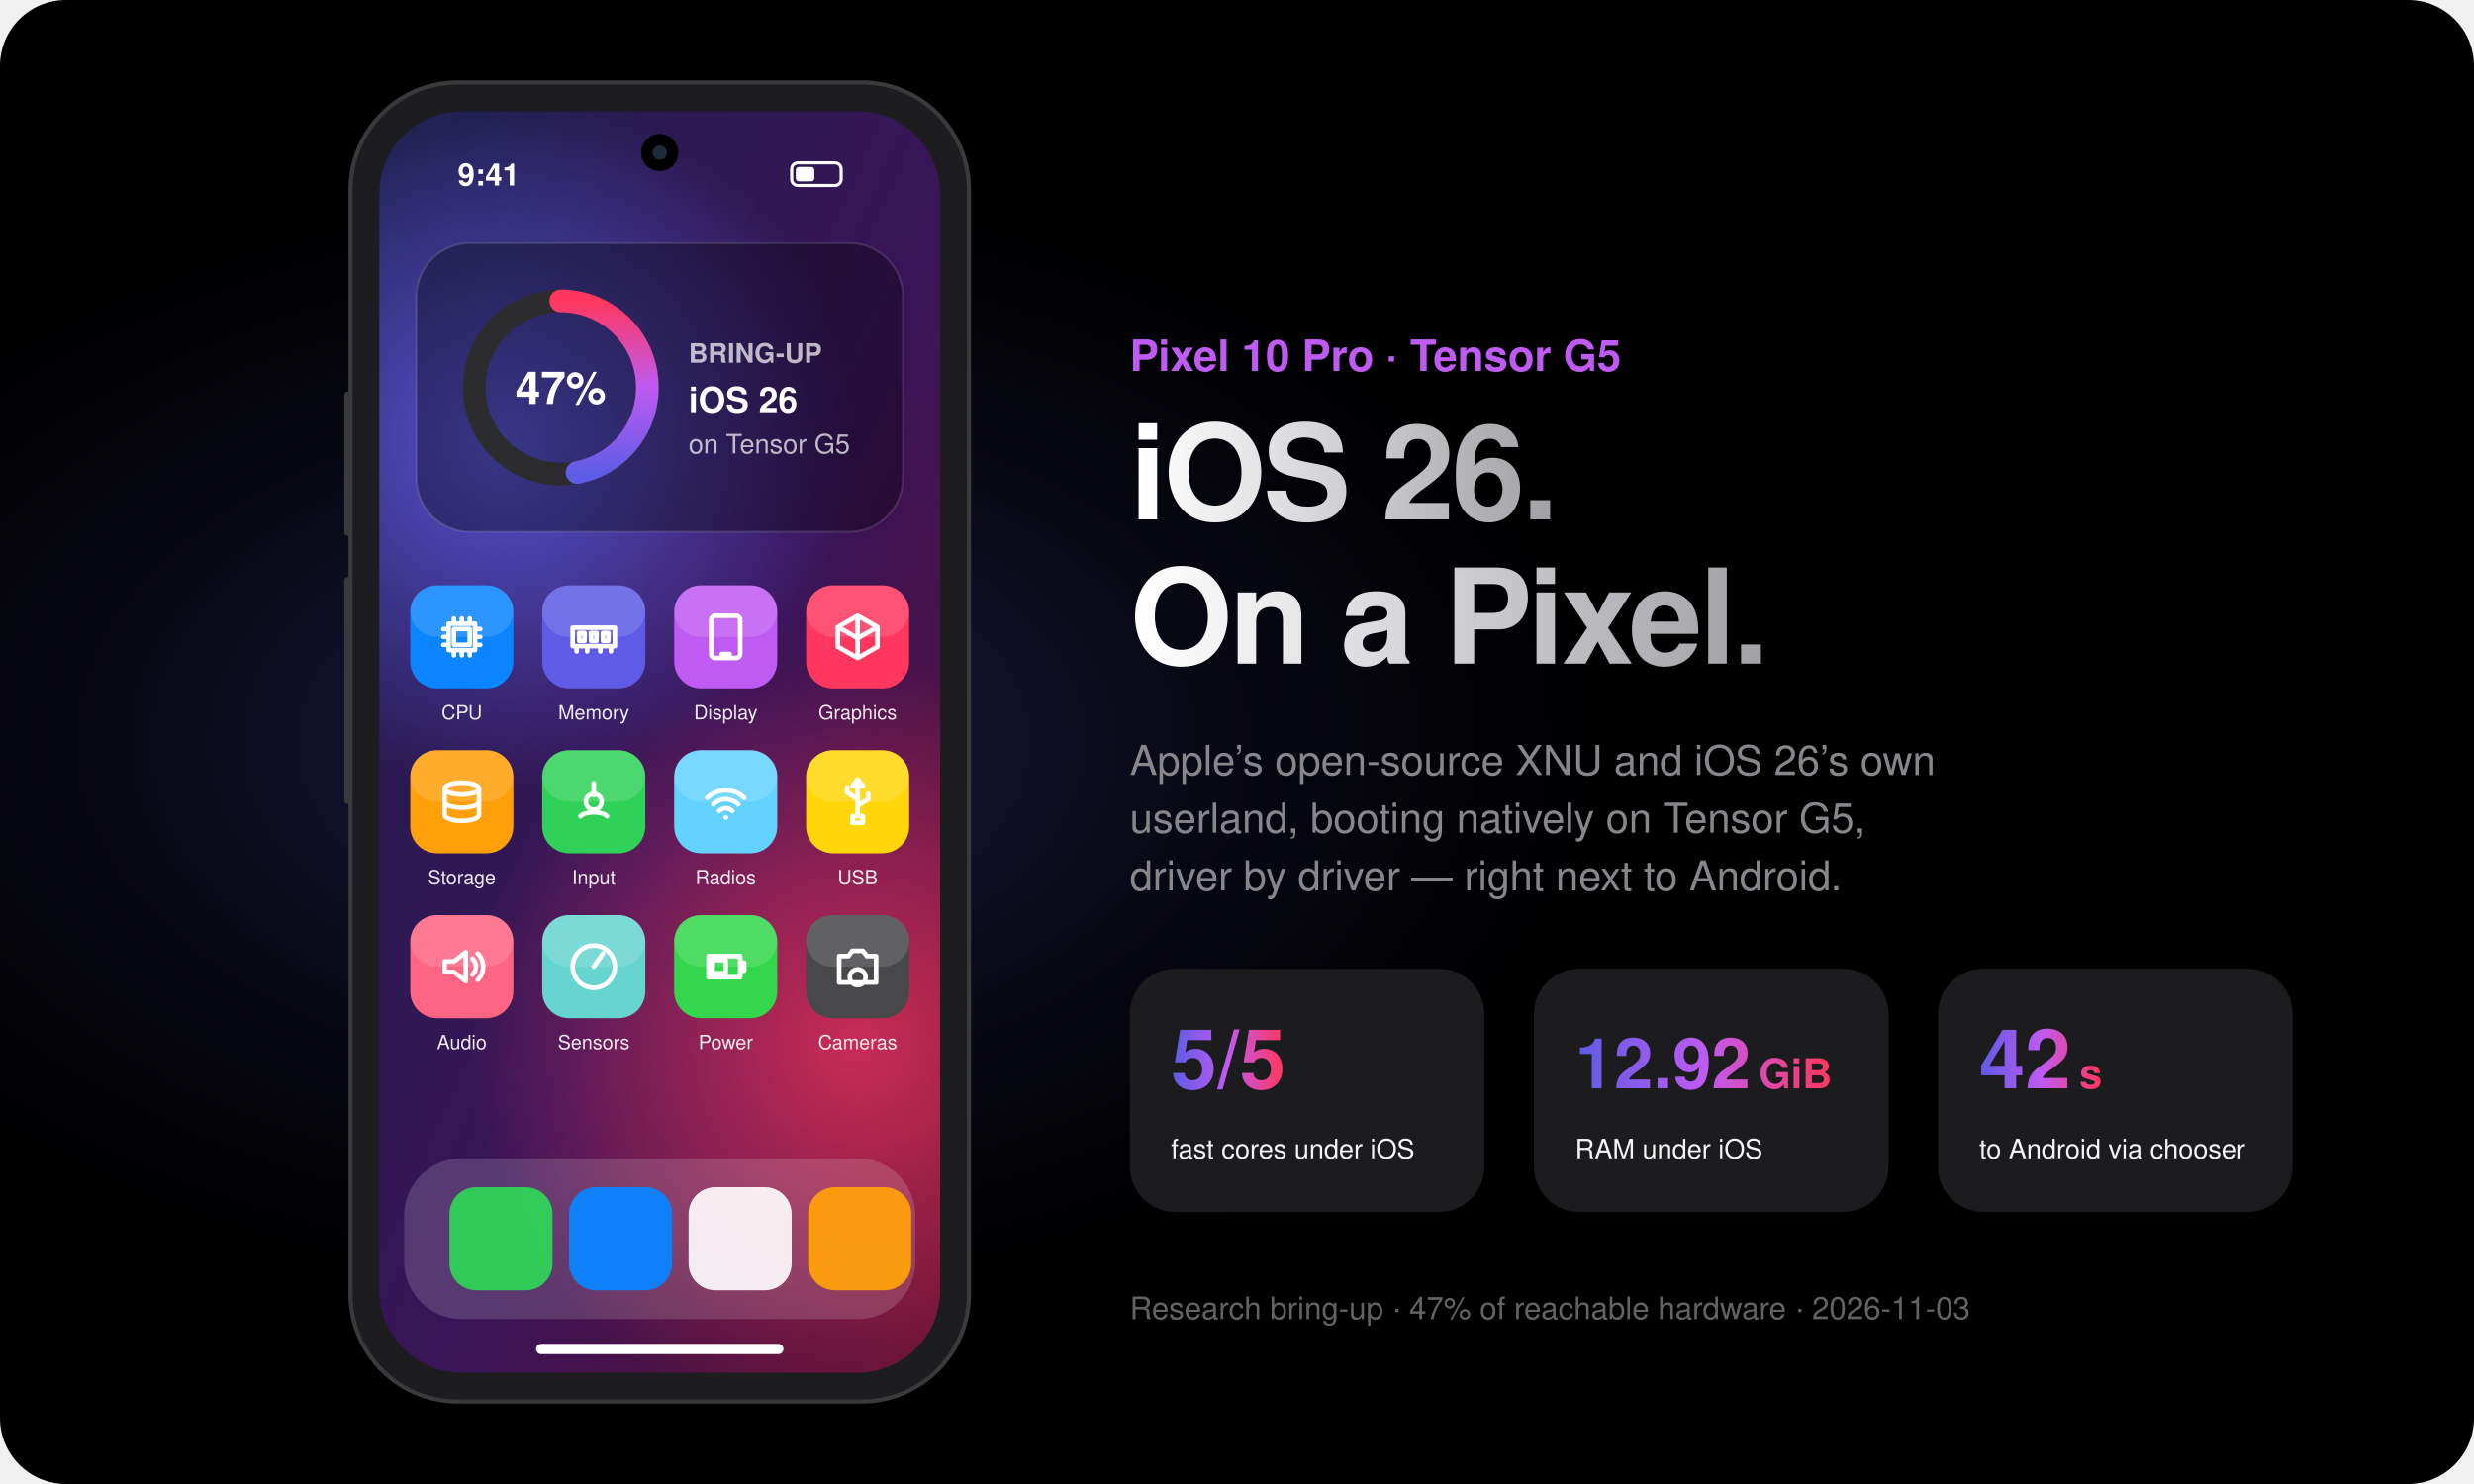
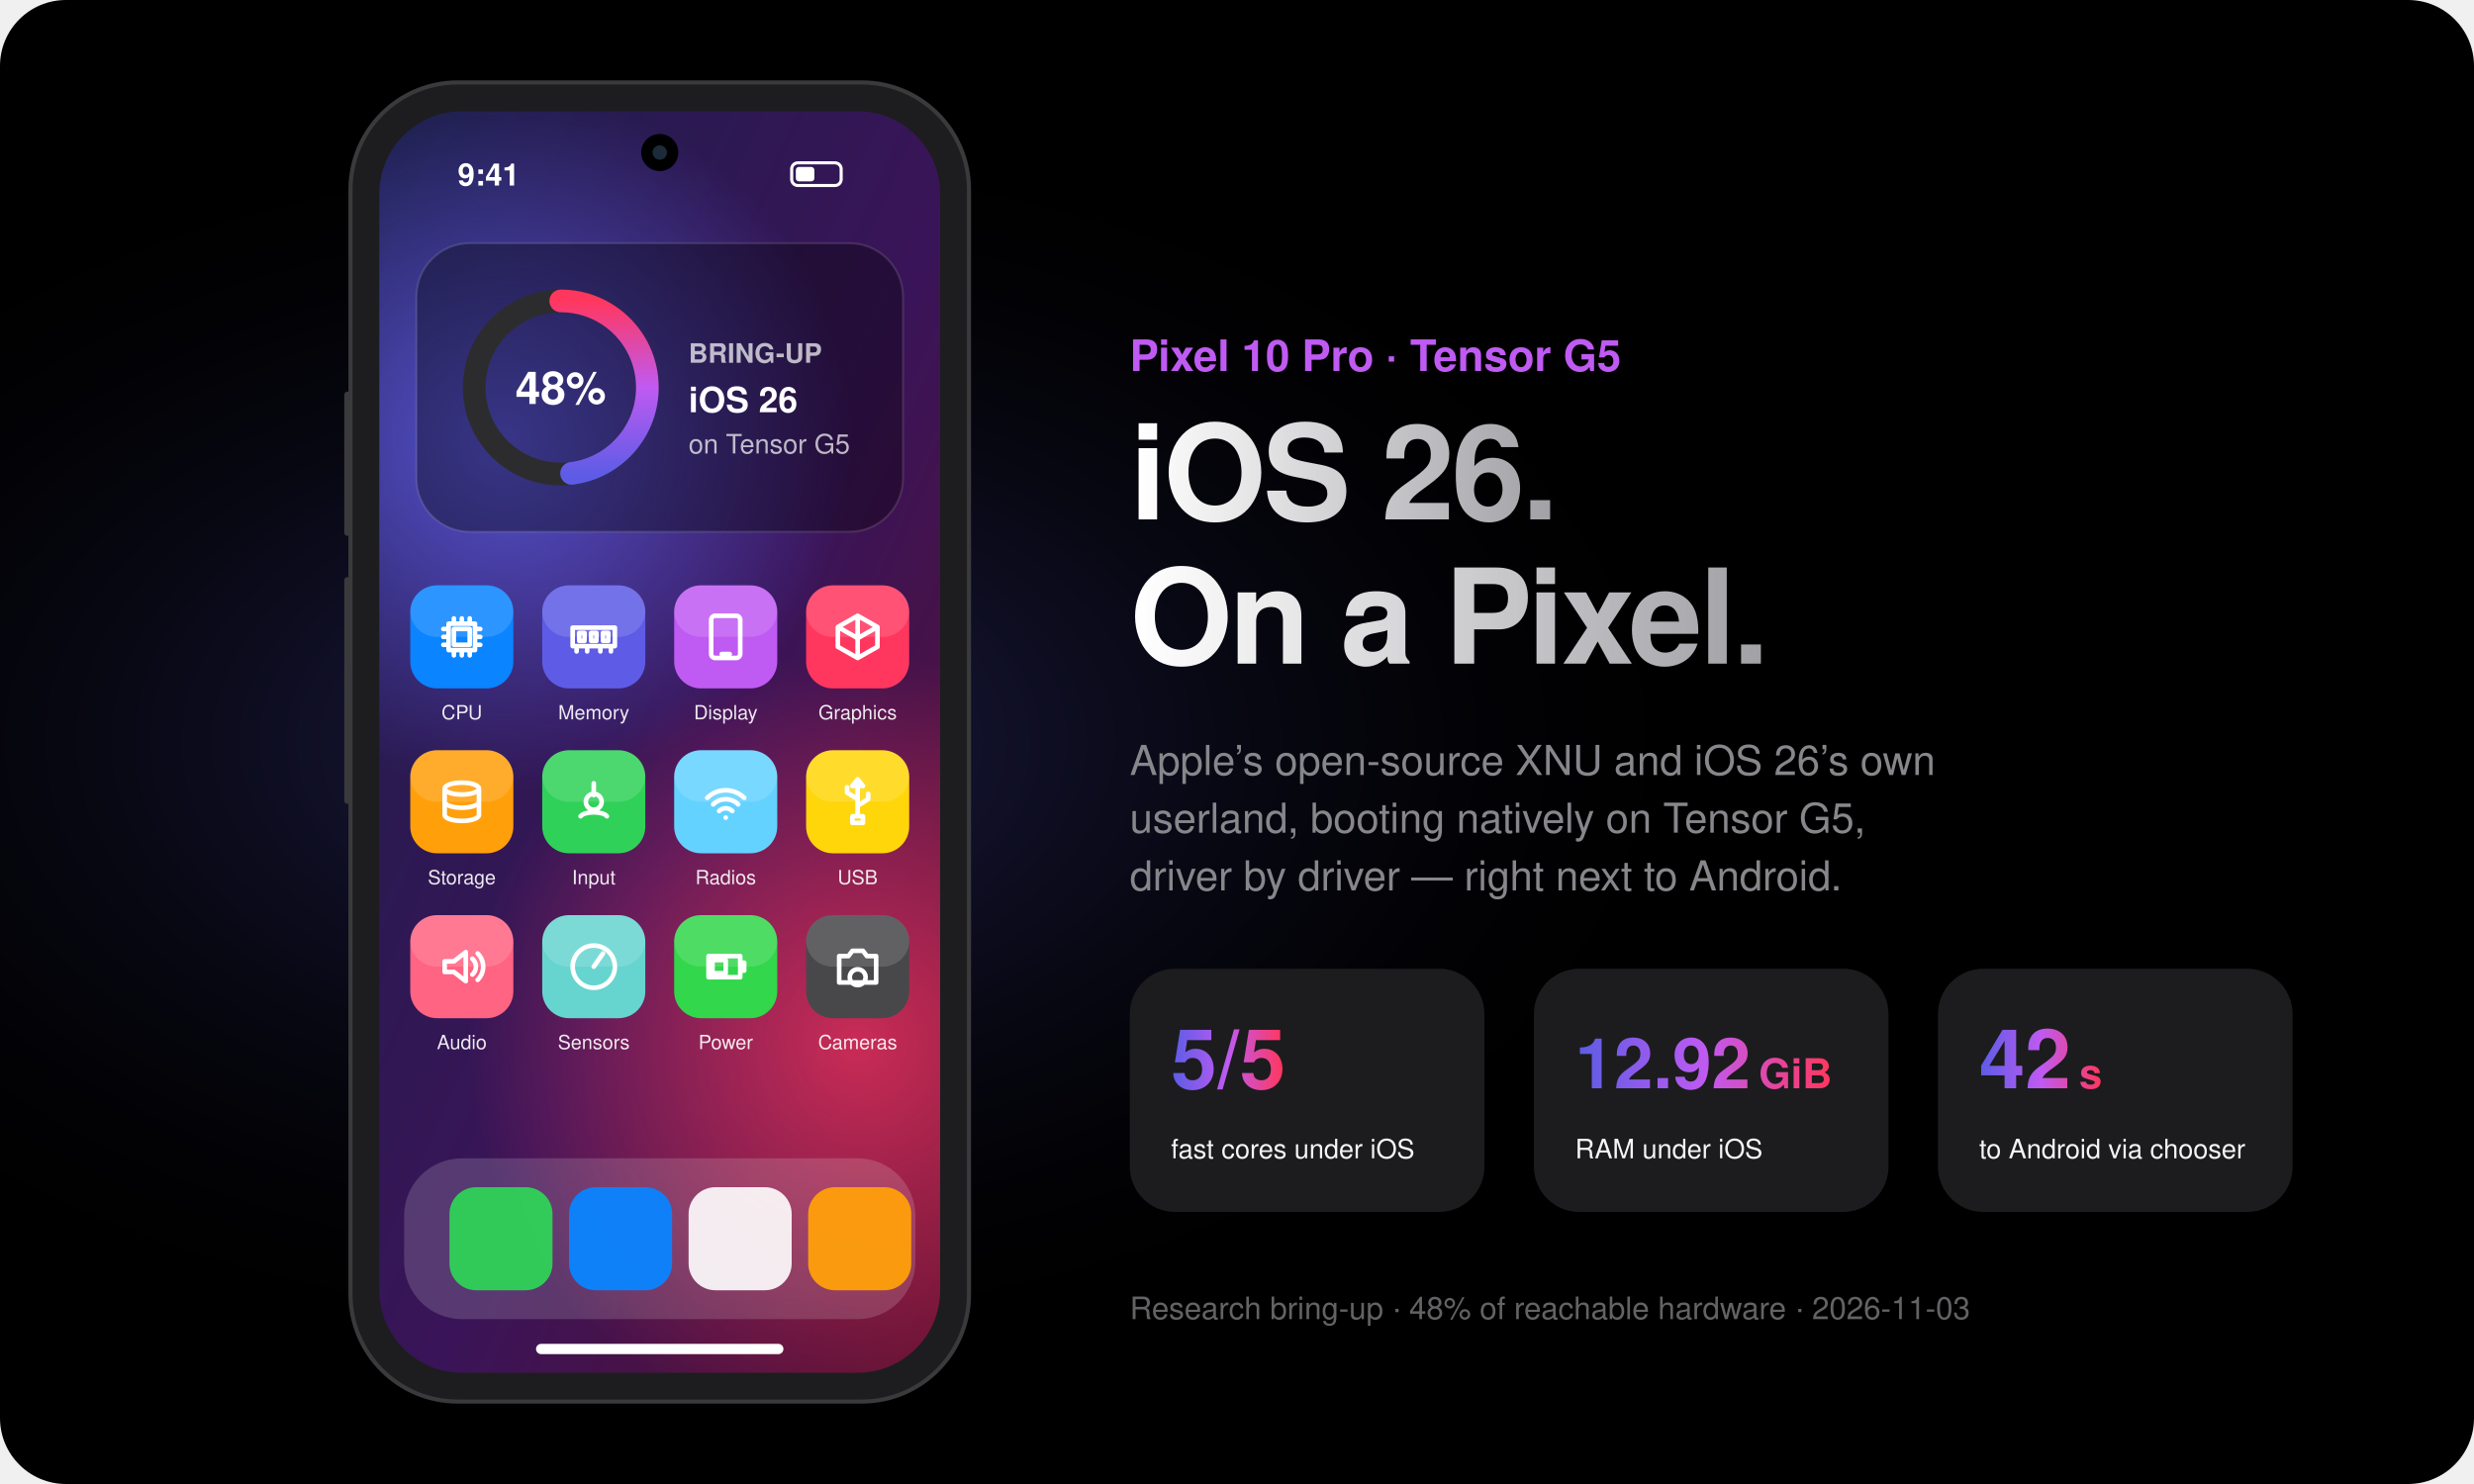
- <svg xmlns="http://www.w3.org/2000/svg" viewBox="0 0 1200 720" role="img" aria-label="iOS 26 on Pixel 10 Pro: 47 percent of reachable hardware">
+ <svg xmlns="http://www.w3.org/2000/svg" viewBox="0 0 1200 720" role="img" aria-label="iOS 26 on Pixel 10 Pro: 48 percent of reachable hardware">
  <defs>
    <linearGradient id="g" x1="0" y1="0" x2="1" y2="0">
      <stop offset="0" stop-color="#5e5ce6" />
      <stop offset=".5" stop-color="#bf5af2" />
      <stop offset="1" stop-color="#ff375f" />
    </linearGradient>
    <linearGradient id="wall" x1="0" y1="0" x2="1" y2="1">
      <stop offset="0" stop-color="#1b1f4b" />
      <stop offset=".55" stop-color="#3a1458" />
      <stop offset="1" stop-color="#5b0f2e" />
    </linearGradient>
    <radialGradient id="orb1">
      <stop offset="0" stop-color="#5e5ce6" stop-opacity=".85" />
      <stop offset="1" stop-color="#5e5ce6" stop-opacity="0" />
    </radialGradient>
    <radialGradient id="orb2">
      <stop offset="0" stop-color="#ff375f" stop-opacity=".7" />
      <stop offset="1" stop-color="#ff375f" stop-opacity="0" />
    </radialGradient>
    <radialGradient id="halo" cx=".27" cy=".5" r=".45">
      <stop offset="0" stop-color="#5e5ce6" stop-opacity=".35" />
      <stop offset="1" stop-color="#000" stop-opacity="0" />
    </radialGradient>
    <linearGradient id="t" x1="0" y1="0" x2="1" y2="0">
      <stop offset="0" stop-color="#fff" />
      <stop offset="1" stop-color="#a1a1a6" />
    </linearGradient>
  </defs>
  <rect width="1200" height="720" rx="32" fill="#000" />
  <rect width="1200" height="720" rx="32" fill="url(#halo)">
    <animate attributeName="opacity" values=".7;1;.7" dur="7s" repeatCount="indefinite" />
  </rect>
  <g>
    <rect x="170" y="40" width="300" height="640" rx="52" fill="#1d1d1f" stroke="#3a3a3c" stroke-width="2" />
    <rect x="167" y="190" width="3" height="70" rx="1.5" fill="#3a3a3c" />
    <rect x="167" y="280" width="3" height="110" rx="1.5" fill="#3a3a3c" />
    <clipPath id="scr">
      <rect x="184" y="54" width="272" height="612" rx="40" />
    </clipPath>
    <g clip-path="url(#scr)">
      <rect x="184" y="54" width="272" height="612" fill="url(#wall)" />
      <circle cx="244" cy="214" r="170" fill="url(#orb1)">
        <animate attributeName="cy" values="214;274;214" dur="11s" repeatCount="indefinite" />
      </circle>
      <circle cx="416" cy="506" r="190" fill="url(#orb2)">
        <animate attributeName="cx" values="416;356;416" dur="13s" repeatCount="indefinite" />
      </circle>
      <text font-family="-apple-system,BlinkMacSystemFont,'SF Pro Display','Helvetica Neue',Helvetica,Arial,sans-serif" x="222" y="90" font-size="15" font-weight="600" fill="#fff">9:41</text>
      <g fill="#fff">
        <rect x="384" y="79" width="24" height="11" rx="3" fill="none" stroke="#fff" stroke-width="1.5" />
        <rect x="386" y="81" width="9" height="7" rx="1.5" />
      </g>
      <g transform="translate(319 188)">
        <g>
          <animateTransform attributeName="transform" type="scale" values="0;0;1.08;1" keyTimes="0;0.788;0.936;1" dur="3.30s" fill="freeze" additive="sum" />
          <animate attributeName="opacity" values="0;0;1;1" keyTimes="0;0.788;0.936;1" dur="3.30s" fill="freeze" />
          <g transform="translate(-319 -188)">
            <rect x="202" y="118" width="236" height="140" rx="26" fill="#000" fill-opacity=".35" stroke="#fff" stroke-opacity=".12" />
            <circle cx="272" cy="188" r="42" fill="none" stroke="#2c2c2e" stroke-width="11" />
-             <circle cx="272" cy="188" r="42" fill="none" stroke="url(#g)" stroke-width="11" stroke-linecap="round" stroke-dasharray="263.9" stroke-dashoffset="139.9" transform="rotate(-90 272 188)">
-               <animate attributeName="stroke-dashoffset" values="263.9;263.9;139.9" keyTimes="0;0.652;1" calcMode="spline" keySplines="0 0 1 1;.3 .7 .2 1" dur="4.60s" fill="freeze" />
+             <circle cx="272" cy="188" r="42" fill="none" stroke="url(#g)" stroke-width="11" stroke-linecap="round" stroke-dasharray="263.9" stroke-dashoffset="137.2" transform="rotate(-90 272 188)">
+               <animate attributeName="stroke-dashoffset" values="263.9;263.9;137.2" keyTimes="0;0.652;1" calcMode="spline" keySplines="0 0 1 1;.3 .7 .2 1" dur="4.60s" fill="freeze" />
            </circle>
-             <text font-family="-apple-system,BlinkMacSystemFont,'SF Pro Display','Helvetica Neue',Helvetica,Arial,sans-serif" x="272" y="196" text-anchor="middle" font-size="22" font-weight="700" fill="#fff">47%</text>
+             <text font-family="-apple-system,BlinkMacSystemFont,'SF Pro Display','Helvetica Neue',Helvetica,Arial,sans-serif" x="272" y="196" text-anchor="middle" font-size="22" font-weight="700" fill="#fff">48%</text>
            <text font-family="-apple-system,BlinkMacSystemFont,'SF Pro Display','Helvetica Neue',Helvetica,Arial,sans-serif" x="334" y="176" font-size="13" font-weight="600" fill="#fff" fill-opacity=".7">BRING-UP</text>
            <text font-family="-apple-system,BlinkMacSystemFont,'SF Pro Display','Helvetica Neue',Helvetica,Arial,sans-serif" x="334" y="200" font-size="17" font-weight="700" fill="#fff">iOS 26</text>
            <text font-family="-apple-system,BlinkMacSystemFont,'SF Pro Display','Helvetica Neue',Helvetica,Arial,sans-serif" x="334" y="220" font-size="13" fill="#fff" fill-opacity=".7">on Tensor G5</text>
          </g>
        </g>
      </g>
      <g transform="translate(224.0 309.0)">
        <g>
          <animateTransform attributeName="transform" type="scale" values="0;0;1.08;1" keyTimes="0;0.825;0.947;1" dur="4.00s" fill="freeze" additive="sum" />
          <animate attributeName="opacity" values="0;0;1;1" keyTimes="0;0.825;0.947;1" dur="4.00s" fill="freeze" />
          <g transform="translate(-25.0 -25.0)">
            <rect width="50" height="50" rx="13" fill="#0a84ff" />
            <rect width="50" height="25.0" rx="13" fill="#fff" fill-opacity=".14" />
            <path d="M30 30h40v40H30z M38 38h24v24H38z M22 38h8M22 50h8M22 62h8M70 38h8M70 50h8M70 62h8M38 22v8M50 22v8M62 22v8M38 70v8M50 70v8M62 70v8" transform="translate(9 9) scale(.32)" fill="none" stroke="#fff" stroke-width="7" stroke-linecap="round" stroke-linejoin="round" />
          </g>
        </g>
      </g>
      <text font-family="-apple-system,BlinkMacSystemFont,'SF Pro Display','Helvetica Neue',Helvetica,Arial,sans-serif" x="224.0" y="349" text-anchor="middle" font-size="9.5" fill="#fff" fill-opacity=".9">CPU<animate attributeName="opacity" values="0;0;1" keyTimes="0;.85;1" dur="4.00s" fill="freeze" />
      </text>
      <g transform="translate(288.0 309.0)">
        <g>
          <animateTransform attributeName="transform" type="scale" values="0;0;1.08;1" keyTimes="0;0.828;0.948;1" dur="4.07s" fill="freeze" additive="sum" />
          <animate attributeName="opacity" values="0;0;1;1" keyTimes="0;0.828;0.948;1" dur="4.07s" fill="freeze" />
          <g transform="translate(-25.0 -25.0)">
            <rect width="50" height="50" rx="13" fill="#5e5ce6" />
            <rect width="50" height="25.0" rx="13" fill="#fff" fill-opacity=".14" />
            <path d="M18 36h64v28H18z M28 44h8v12h-8z M46 44h8v12h-8z M64 44h8v12h-8z M24 64v8M40 64v8M60 64v8M76 64v8" transform="translate(9 9) scale(.32)" fill="none" stroke="#fff" stroke-width="7" stroke-linecap="round" stroke-linejoin="round" />
          </g>
        </g>
      </g>
      <text font-family="-apple-system,BlinkMacSystemFont,'SF Pro Display','Helvetica Neue',Helvetica,Arial,sans-serif" x="288.0" y="349" text-anchor="middle" font-size="9.5" fill="#fff" fill-opacity=".9">Memory<animate attributeName="opacity" values="0;0;1" keyTimes="0;.85;1" dur="4.07s" fill="freeze" />
      </text>
      <g transform="translate(352.0 309.0)">
        <g>
          <animateTransform attributeName="transform" type="scale" values="0;0;1.08;1" keyTimes="0;0.831;0.949;1" dur="4.14s" fill="freeze" additive="sum" />
          <animate attributeName="opacity" values="0;0;1;1" keyTimes="0;0.831;0.949;1" dur="4.14s" fill="freeze" />
          <g transform="translate(-25.0 -25.0)">
            <rect width="50" height="50" rx="13" fill="#bf5af2" />
            <rect width="50" height="25.0" rx="13" fill="#fff" fill-opacity=".14" />
            <path d="M34 18h32a6 6 0 0 1 6 6v52a6 6 0 0 1-6 6H34a6 6 0 0 1-6-6V24a6 6 0 0 1 6-6z M44 76h12" transform="translate(9 9) scale(.32)" fill="none" stroke="#fff" stroke-width="7" stroke-linecap="round" stroke-linejoin="round" />
          </g>
        </g>
      </g>
      <text font-family="-apple-system,BlinkMacSystemFont,'SF Pro Display','Helvetica Neue',Helvetica,Arial,sans-serif" x="352.0" y="349" text-anchor="middle" font-size="9.5" fill="#fff" fill-opacity=".9">Display<animate attributeName="opacity" values="0;0;1" keyTimes="0;.85;1" dur="4.14s" fill="freeze" />
      </text>
      <g transform="translate(416.0 309.0)">
        <g>
          <animateTransform attributeName="transform" type="scale" values="0;0;1.08;1" keyTimes="0;0.834;0.950;1" dur="4.21s" fill="freeze" additive="sum" />
          <animate attributeName="opacity" values="0;0;1;1" keyTimes="0;0.834;0.950;1" dur="4.21s" fill="freeze" />
          <g transform="translate(-25.0 -25.0)">
            <rect width="50" height="50" rx="13" fill="#ff375f" />
            <rect width="50" height="25.0" rx="13" fill="#fff" fill-opacity=".14" />
            <path d="M50 18l30 17v30L50 82 20 65V35z M50 18v64 M20 35l30 17 30-17" transform="translate(9 9) scale(.32)" fill="none" stroke="#fff" stroke-width="7" stroke-linecap="round" stroke-linejoin="round" />
          </g>
        </g>
      </g>
      <text font-family="-apple-system,BlinkMacSystemFont,'SF Pro Display','Helvetica Neue',Helvetica,Arial,sans-serif" x="416.0" y="349" text-anchor="middle" font-size="9.5" fill="#fff" fill-opacity=".9">Graphics<animate attributeName="opacity" values="0;0;1" keyTimes="0;.85;1" dur="4.21s" fill="freeze" />
      </text>
      <g transform="translate(224.0 389.0)">
        <g>
          <animateTransform attributeName="transform" type="scale" values="0;0;1.08;1" keyTimes="0;0.836;0.951;1" dur="4.28s" fill="freeze" additive="sum" />
          <animate attributeName="opacity" values="0;0;1;1" keyTimes="0;0.836;0.951;1" dur="4.28s" fill="freeze" />
          <g transform="translate(-25.0 -25.0)">
            <rect width="50" height="50" rx="13" fill="#ff9f0a" />
            <rect width="50" height="25.0" rx="13" fill="#fff" fill-opacity=".14" />
            <path d="M24 30a26 9 0 1 0 52 0a26 9 0 1 0-52 0z M24 30v40a26 9 0 0 0 52 0V30 M24 50a26 9 0 0 0 52 0" transform="translate(9 9) scale(.32)" fill="none" stroke="#fff" stroke-width="7" stroke-linecap="round" stroke-linejoin="round" />
          </g>
        </g>
      </g>
      <text font-family="-apple-system,BlinkMacSystemFont,'SF Pro Display','Helvetica Neue',Helvetica,Arial,sans-serif" x="224.0" y="429" text-anchor="middle" font-size="9.5" fill="#fff" fill-opacity=".9">Storage<animate attributeName="opacity" values="0;0;1" keyTimes="0;.85;1" dur="4.28s" fill="freeze" />
      </text>
      <g transform="translate(288.0 389.0)">
        <g>
          <animateTransform attributeName="transform" type="scale" values="0;0;1.08;1" keyTimes="0;0.839;0.952;1" dur="4.35s" fill="freeze" additive="sum" />
          <animate attributeName="opacity" values="0;0;1;1" keyTimes="0;0.839;0.952;1" dur="4.35s" fill="freeze" />
          <g transform="translate(-25.0 -25.0)">
            <rect width="50" height="50" rx="13" fill="#30d158" />
            <rect width="50" height="25.0" rx="13" fill="#fff" fill-opacity=".14" />
            <path d="M50 22v18 M38 50a12 12 0 1 0 24 0a12 12 0 1 0-24 0z M30 72c6-8 34-8 40 0" transform="translate(9 9) scale(.32)" fill="none" stroke="#fff" stroke-width="7" stroke-linecap="round" stroke-linejoin="round" />
          </g>
        </g>
      </g>
      <text font-family="-apple-system,BlinkMacSystemFont,'SF Pro Display','Helvetica Neue',Helvetica,Arial,sans-serif" x="288.0" y="429" text-anchor="middle" font-size="9.5" fill="#fff" fill-opacity=".9">Input<animate attributeName="opacity" values="0;0;1" keyTimes="0;.85;1" dur="4.35s" fill="freeze" />
      </text>
      <g transform="translate(352.0 389.0)">
        <g>
          <animateTransform attributeName="transform" type="scale" values="0;0;1.08;1" keyTimes="0;0.842;0.952;1" dur="4.42s" fill="freeze" additive="sum" />
          <animate attributeName="opacity" values="0;0;1;1" keyTimes="0;0.842;0.952;1" dur="4.42s" fill="freeze" />
          <g transform="translate(-25.0 -25.0)">
            <rect width="50" height="50" rx="13" fill="#64d2ff" />
            <rect width="50" height="25.0" rx="13" fill="#fff" fill-opacity=".14" />
            <path d="M22 44a40 40 0 0 1 56 0 M31 54a27 27 0 0 1 38 0 M40 64a14 14 0 0 1 20 0 M50 74h.1" transform="translate(9 9) scale(.32)" fill="none" stroke="#fff" stroke-width="7" stroke-linecap="round" stroke-linejoin="round" />
          </g>
        </g>
      </g>
      <text font-family="-apple-system,BlinkMacSystemFont,'SF Pro Display','Helvetica Neue',Helvetica,Arial,sans-serif" x="352.0" y="429" text-anchor="middle" font-size="9.5" fill="#fff" fill-opacity=".9">Radios<animate attributeName="opacity" values="0;0;1" keyTimes="0;.85;1" dur="4.42s" fill="freeze" />
      </text>
      <g transform="translate(416.0 389.0)">
        <g>
          <animateTransform attributeName="transform" type="scale" values="0;0;1.08;1" keyTimes="0;0.844;0.953;1" dur="4.49s" fill="freeze" additive="sum" />
          <animate attributeName="opacity" values="0;0;1;1" keyTimes="0;0.844;0.953;1" dur="4.49s" fill="freeze" />
          <g transform="translate(-25.0 -25.0)">
            <rect width="50" height="50" rx="13" fill="#ffd60a" />
            <rect width="50" height="25.0" rx="13" fill="#fff" fill-opacity=".14" />
            <path d="M50 16v56 M50 16l-8 10h16z M50 46l-16-10v-8 M50 56l16-10v-8 M42 72h16v10H42z" transform="translate(9 9) scale(.32)" fill="none" stroke="#fff" stroke-width="7" stroke-linecap="round" stroke-linejoin="round" />
          </g>
        </g>
      </g>
      <text font-family="-apple-system,BlinkMacSystemFont,'SF Pro Display','Helvetica Neue',Helvetica,Arial,sans-serif" x="416.0" y="429" text-anchor="middle" font-size="9.5" fill="#fff" fill-opacity=".9">USB<animate attributeName="opacity" values="0;0;1" keyTimes="0;.85;1" dur="4.49s" fill="freeze" />
      </text>
      <g transform="translate(224.0 469.0)">
        <g>
          <animateTransform attributeName="transform" type="scale" values="0;0;1.08;1" keyTimes="0;0.846;0.954;1" dur="4.56s" fill="freeze" additive="sum" />
          <animate attributeName="opacity" values="0;0;1;1" keyTimes="0;0.846;0.954;1" dur="4.56s" fill="freeze" />
          <g transform="translate(-25.0 -25.0)">
            <rect width="50" height="50" rx="13" fill="#ff6482" />
            <rect width="50" height="25.0" rx="13" fill="#fff" fill-opacity=".14" />
            <path d="M24 42h14l18-14v44L38 58H24z M66 38a16 16 0 0 1 0 24 M74 30a28 28 0 0 1 0 40" transform="translate(9 9) scale(.32)" fill="none" stroke="#fff" stroke-width="7" stroke-linecap="round" stroke-linejoin="round" />
          </g>
        </g>
      </g>
      <text font-family="-apple-system,BlinkMacSystemFont,'SF Pro Display','Helvetica Neue',Helvetica,Arial,sans-serif" x="224.0" y="509" text-anchor="middle" font-size="9.5" fill="#fff" fill-opacity=".9">Audio<animate attributeName="opacity" values="0;0;1" keyTimes="0;.85;1" dur="4.56s" fill="freeze" />
      </text>
      <g transform="translate(288.0 469.0)">
        <g>
          <animateTransform attributeName="transform" type="scale" values="0;0;1.08;1" keyTimes="0;0.849;0.955;1" dur="4.63s" fill="freeze" additive="sum" />
          <animate attributeName="opacity" values="0;0;1;1" keyTimes="0;0.849;0.955;1" dur="4.63s" fill="freeze" />
          <g transform="translate(-25.0 -25.0)">
            <rect width="50" height="50" rx="13" fill="#66d4cf" />
            <rect width="50" height="25.0" rx="13" fill="#fff" fill-opacity=".14" />
            <path d="M50 18a32 32 0 1 0 .1 0z M50 50L64 30 M50 50h.1" transform="translate(9 9) scale(.32)" fill="none" stroke="#fff" stroke-width="7" stroke-linecap="round" stroke-linejoin="round" />
          </g>
        </g>
      </g>
      <text font-family="-apple-system,BlinkMacSystemFont,'SF Pro Display','Helvetica Neue',Helvetica,Arial,sans-serif" x="288.0" y="509" text-anchor="middle" font-size="9.5" fill="#fff" fill-opacity=".9">Sensors<animate attributeName="opacity" values="0;0;1" keyTimes="0;.85;1" dur="4.63s" fill="freeze" />
      </text>
      <g transform="translate(352.0 469.0)">
        <g>
          <animateTransform attributeName="transform" type="scale" values="0;0;1.08;1" keyTimes="0;0.851;0.955;1" dur="4.70s" fill="freeze" additive="sum" />
          <animate attributeName="opacity" values="0;0;1;1" keyTimes="0;0.851;0.955;1" dur="4.70s" fill="freeze" />
          <g transform="translate(-25.0 -25.0)">
            <rect width="50" height="50" rx="13" fill="#32d74b" />
            <rect width="50" height="25.0" rx="13" fill="#fff" fill-opacity=".14" />
            <path d="M24 34h48v32H24z M72 44h6v12h-6 M30 40h20v20H30z" transform="translate(9 9) scale(.32)" fill="none" stroke="#fff" stroke-width="7" stroke-linecap="round" stroke-linejoin="round" />
          </g>
        </g>
      </g>
      <text font-family="-apple-system,BlinkMacSystemFont,'SF Pro Display','Helvetica Neue',Helvetica,Arial,sans-serif" x="352.0" y="509" text-anchor="middle" font-size="9.5" fill="#fff" fill-opacity=".9">Power<animate attributeName="opacity" values="0;0;1" keyTimes="0;.85;1" dur="4.70s" fill="freeze" />
      </text>
      <g transform="translate(416.0 469.0)">
        <g>
          <animateTransform attributeName="transform" type="scale" values="0;0;1.08;1" keyTimes="0;0.853;0.956;1" dur="4.77s" fill="freeze" additive="sum" />
          <animate attributeName="opacity" values="0;0;1;1" keyTimes="0;0.853;0.956;1" dur="4.77s" fill="freeze" />
          <g transform="translate(-25.0 -25.0)">
            <rect width="50" height="50" rx="13" fill="#48484a" />
            <rect width="50" height="25.0" rx="13" fill="#fff" fill-opacity=".14" />
            <path d="M22 34h14l6-8h16l6 8h14v40H22z M50 54a12 12 0 1 0 .1 0z" transform="translate(9 9) scale(.32)" fill="none" stroke="#fff" stroke-width="7" stroke-linecap="round" stroke-linejoin="round" />
          </g>
        </g>
      </g>
      <text font-family="-apple-system,BlinkMacSystemFont,'SF Pro Display','Helvetica Neue',Helvetica,Arial,sans-serif" x="416.0" y="509" text-anchor="middle" font-size="9.5" fill="#fff" fill-opacity=".9">Cameras<animate attributeName="opacity" values="0;0;1" keyTimes="0;.85;1" dur="4.77s" fill="freeze" />
      </text>
      <rect x="196" y="562" width="248" height="78" rx="28" fill="#fff" fill-opacity=".16">
        <animate attributeName="opacity" values="0;0;1" keyTimes="0;.8;1" dur="3.6s" fill="freeze" />
      </rect>
      <g transform="translate(243 601)">
        <g>
          <animateTransform attributeName="transform" type="scale" values="0;0;1.08;1" keyTimes="0;0.829;0.949;1" dur="4.10s" fill="freeze" additive="sum" />
          <animate attributeName="opacity" values="0;0;1;1" keyTimes="0;0.829;0.949;1" dur="4.10s" fill="freeze" />
          <rect x="-25" y="-25" width="50" height="50" rx="13" fill="#30d158" fill-opacity="0.95" />
        </g>
      </g>
      <g transform="translate(301 601)">
        <g>
          <animateTransform attributeName="transform" type="scale" values="0;0;1.08;1" keyTimes="0;0.833;0.950;1" dur="4.18s" fill="freeze" additive="sum" />
          <animate attributeName="opacity" values="0;0;1;1" keyTimes="0;0.833;0.950;1" dur="4.18s" fill="freeze" />
          <rect x="-25" y="-25" width="50" height="50" rx="13" fill="#0a84ff" fill-opacity="0.95" />
        </g>
      </g>
      <g transform="translate(359 601)">
        <g>
          <animateTransform attributeName="transform" type="scale" values="0;0;1.08;1" keyTimes="0;0.836;0.951;1" dur="4.26s" fill="freeze" additive="sum" />
          <animate attributeName="opacity" values="0;0;1;1" keyTimes="0;0.836;0.951;1" dur="4.26s" fill="freeze" />
          <rect x="-25" y="-25" width="50" height="50" rx="13" fill="#ffffff" fill-opacity="0.9" />
        </g>
      </g>
      <g transform="translate(417 601)">
        <g>
          <animateTransform attributeName="transform" type="scale" values="0;0;1.08;1" keyTimes="0;0.839;0.952;1" dur="4.34s" fill="freeze" additive="sum" />
          <animate attributeName="opacity" values="0;0;1;1" keyTimes="0;0.839;0.952;1" dur="4.34s" fill="freeze" />
          <rect x="-25" y="-25" width="50" height="50" rx="13" fill="#ff9f0a" fill-opacity="0.95" />
        </g>
      </g>
      <rect x="260.0" y="652" width="120" height="5" rx="2.5" fill="#fff" />
      <g opacity="0">
        <animate attributeName="opacity" values="1;1;0" keyTimes="0;.82;1" dur="2.6s" fill="freeze" />
        <rect x="184" y="54" width="272" height="612" fill="#08090c" />
        <text font-family="-apple-system,BlinkMacSystemFont,'SF Pro Display','Helvetica Neue',Helvetica,Arial,sans-serif" x="320.0" y="254" text-anchor="middle" font-size="13" fill="#fff" fill-opacity=".55">Choose a startup system</text>
        <rect x="224" y="284" width="90" height="90" rx="22" fill="#fff" fill-opacity=".1" />
        <text font-family="-apple-system,BlinkMacSystemFont,'SF Pro Display','Helvetica Neue',Helvetica,Arial,sans-serif" x="269" y="399" text-anchor="middle" font-size="14" font-weight="600" fill="#fff">Android</text>
        <rect x="326" y="284" width="90" height="90" rx="22" fill="#fff" fill-opacity=".1" />
        <text font-family="-apple-system,BlinkMacSystemFont,'SF Pro Display','Helvetica Neue',Helvetica,Arial,sans-serif" x="371" y="399" text-anchor="middle" font-size="14" font-weight="600" fill="#fff">iOS</text>
        <rect x="217" y="277" width="104" height="104" rx="28" fill="none" stroke="#fff" stroke-width="3">
          <animate attributeName="x" values="217;217;319;319" keyTimes="0;.35;.5;1" dur="2.2s" fill="freeze" />
        </rect>
        <rect x="254.0" y="444" width="132" height="30" rx="15" fill="#fff" fill-opacity=".12" />
        <text font-family="-apple-system,BlinkMacSystemFont,'SF Pro Display','Helvetica Neue',Helvetica,Arial,sans-serif" x="320.0" y="464" text-anchor="middle" font-size="12" fill="#fff">Starting iOS</text>
      </g>
    </g>
    <circle cx="320.0" cy="74" r="9" fill="#000" />
    <circle cx="320.0" cy="74" r="3.5" fill="#1c2a3a" />
  </g>
  <text font-family="-apple-system,BlinkMacSystemFont,'SF Pro Display','Helvetica Neue',Helvetica,Arial,sans-serif" x="548" y="180" font-size="21" font-weight="600" fill="#bf5af2">Pixel 10 Pro · Tensor G5<animate attributeName="opacity" values="0;0;1" keyTimes="0;0.167;1" calcMode="spline" keySplines="0 0 1 1;.2 .8 .2 1" dur="1.20s" fill="freeze" />
    <animateTransform attributeName="transform" type="translate" values="0 22;0 22;0 0" keyTimes="0;0.167;1" calcMode="spline" keySplines="0 0 1 1;.2 .8 .2 1" dur="1.20s" fill="freeze" />
  </text>
  <text font-family="-apple-system,BlinkMacSystemFont,'SF Pro Display','Helvetica Neue',Helvetica,Arial,sans-serif" x="548" y="252" font-size="64" font-weight="700" letter-spacing="-1.5" fill="url(#t)">iOS 26.<animate attributeName="opacity" values="0;0;1" keyTimes="0;0.259;1" calcMode="spline" keySplines="0 0 1 1;.2 .8 .2 1" dur="1.35s" fill="freeze" />
    <animateTransform attributeName="transform" type="translate" values="0 22;0 22;0 0" keyTimes="0;0.259;1" calcMode="spline" keySplines="0 0 1 1;.2 .8 .2 1" dur="1.35s" fill="freeze" />
  </text>
  <text font-family="-apple-system,BlinkMacSystemFont,'SF Pro Display','Helvetica Neue',Helvetica,Arial,sans-serif" x="548" y="322" font-size="64" font-weight="700" letter-spacing="-1.5" fill="url(#t)">On a Pixel.<animate attributeName="opacity" values="0;0;1" keyTimes="0;0.333;1" calcMode="spline" keySplines="0 0 1 1;.2 .8 .2 1" dur="1.50s" fill="freeze" />
    <animateTransform attributeName="transform" type="translate" values="0 22;0 22;0 0" keyTimes="0;0.333;1" calcMode="spline" keySplines="0 0 1 1;.2 .8 .2 1" dur="1.50s" fill="freeze" />
  </text>
  <text font-family="-apple-system,BlinkMacSystemFont,'SF Pro Display','Helvetica Neue',Helvetica,Arial,sans-serif" x="548" y="376" font-size="20" font-weight="400" fill="#86868b">Apple’s open-source XNU and iOS 26’s own<animate attributeName="opacity" values="0;0;1" keyTimes="0;0.412;1" calcMode="spline" keySplines="0 0 1 1;.2 .8 .2 1" dur="1.70s" fill="freeze" />
    <animateTransform attributeName="transform" type="translate" values="0 22;0 22;0 0" keyTimes="0;0.412;1" calcMode="spline" keySplines="0 0 1 1;.2 .8 .2 1" dur="1.70s" fill="freeze" />
  </text>
  <text font-family="-apple-system,BlinkMacSystemFont,'SF Pro Display','Helvetica Neue',Helvetica,Arial,sans-serif" x="548" y="404" font-size="20" font-weight="400" fill="#86868b">userland, booting natively on Tensor G5,<animate attributeName="opacity" values="0;0;1" keyTimes="0;0.429;1" calcMode="spline" keySplines="0 0 1 1;.2 .8 .2 1" dur="1.75s" fill="freeze" />
    <animateTransform attributeName="transform" type="translate" values="0 22;0 22;0 0" keyTimes="0;0.429;1" calcMode="spline" keySplines="0 0 1 1;.2 .8 .2 1" dur="1.75s" fill="freeze" />
  </text>
  <text font-family="-apple-system,BlinkMacSystemFont,'SF Pro Display','Helvetica Neue',Helvetica,Arial,sans-serif" x="548" y="432" font-size="20" font-weight="400" fill="#86868b">driver by driver — right next to Android.<animate attributeName="opacity" values="0;0;1" keyTimes="0;0.444;1" calcMode="spline" keySplines="0 0 1 1;.2 .8 .2 1" dur="1.80s" fill="freeze" />
    <animateTransform attributeName="transform" type="translate" values="0 22;0 22;0 0" keyTimes="0;0.444;1" calcMode="spline" keySplines="0 0 1 1;.2 .8 .2 1" dur="1.80s" fill="freeze" />
  </text>
  <g>
    <animate attributeName="opacity" values="0;0;1" keyTimes="0;0.500;1" calcMode="spline" keySplines="0 0 1 1;.2 .8 .2 1" dur="2.00s" fill="freeze" />
    <animateTransform attributeName="transform" type="translate" values="0 22;0 22;0 0" keyTimes="0;0.500;1" calcMode="spline" keySplines="0 0 1 1;.2 .8 .2 1" dur="2.00s" fill="freeze" />
    <rect x="548" y="470" width="172" height="118" rx="22" fill="#1c1c1e" />
    <text font-family="-apple-system,BlinkMacSystemFont,'SF Pro Display','Helvetica Neue',Helvetica,Arial,sans-serif" x="568" y="528" font-size="40" font-weight="700" fill="url(#g)">5/5</text>
    <text font-family="-apple-system,BlinkMacSystemFont,'SF Pro Display','Helvetica Neue',Helvetica,Arial,sans-serif" x="568" y="562" font-size="13" fill="#f5f5f7">fast cores under iOS</text>
  </g>
  <g>
    <animate attributeName="opacity" values="0;0;1" keyTimes="0;0.528;1" calcMode="spline" keySplines="0 0 1 1;.2 .8 .2 1" dur="2.12s" fill="freeze" />
    <animateTransform attributeName="transform" type="translate" values="0 22;0 22;0 0" keyTimes="0;0.528;1" calcMode="spline" keySplines="0 0 1 1;.2 .8 .2 1" dur="2.12s" fill="freeze" />
    <rect x="744" y="470" width="172" height="118" rx="22" fill="#1c1c1e" />
    <text font-family="-apple-system,BlinkMacSystemFont,'SF Pro Display','Helvetica Neue',Helvetica,Arial,sans-serif" x="764" y="528" font-size="34" font-weight="700" fill="url(#g)">12.92<tspan font-size="20" font-weight="600" dx="4">GiB</tspan>
    </text>
    <text font-family="-apple-system,BlinkMacSystemFont,'SF Pro Display','Helvetica Neue',Helvetica,Arial,sans-serif" x="764" y="562" font-size="13" fill="#f5f5f7">RAM under iOS</text>
  </g>
  <g>
    <animate attributeName="opacity" values="0;0;1" keyTimes="0;0.554;1" calcMode="spline" keySplines="0 0 1 1;.2 .8 .2 1" dur="2.24s" fill="freeze" />
    <animateTransform attributeName="transform" type="translate" values="0 22;0 22;0 0" keyTimes="0;0.554;1" calcMode="spline" keySplines="0 0 1 1;.2 .8 .2 1" dur="2.24s" fill="freeze" />
    <rect x="940" y="470" width="172" height="118" rx="22" fill="#1c1c1e" />
    <text font-family="-apple-system,BlinkMacSystemFont,'SF Pro Display','Helvetica Neue',Helvetica,Arial,sans-serif" x="960" y="528" font-size="40" font-weight="700" fill="url(#g)">42<tspan font-size="20" font-weight="600" dx="4">s</tspan>
    </text>
    <text font-family="-apple-system,BlinkMacSystemFont,'SF Pro Display','Helvetica Neue',Helvetica,Arial,sans-serif" x="960" y="562" font-size="13" fill="#f5f5f7">to Android via chooser</text>
  </g>
-   <text font-family="-apple-system,BlinkMacSystemFont,'SF Pro Display','Helvetica Neue',Helvetica,Arial,sans-serif" x="548" y="640" font-size="15" font-weight="400" fill="#636366">Research bring-up · 47% of reachable hardware · 2026-11-03<animate attributeName="opacity" values="0;0;1" keyTimes="0;0.600;1" calcMode="spline" keySplines="0 0 1 1;.2 .8 .2 1" dur="2.50s" fill="freeze" />
+   <text font-family="-apple-system,BlinkMacSystemFont,'SF Pro Display','Helvetica Neue',Helvetica,Arial,sans-serif" x="548" y="640" font-size="15" font-weight="400" fill="#636366">Research bring-up · 48% of reachable hardware · 2026-11-03<animate attributeName="opacity" values="0;0;1" keyTimes="0;0.600;1" calcMode="spline" keySplines="0 0 1 1;.2 .8 .2 1" dur="2.50s" fill="freeze" />
    <animateTransform attributeName="transform" type="translate" values="0 22;0 22;0 0" keyTimes="0;0.600;1" calcMode="spline" keySplines="0 0 1 1;.2 .8 .2 1" dur="2.50s" fill="freeze" />
  </text>
</svg>
